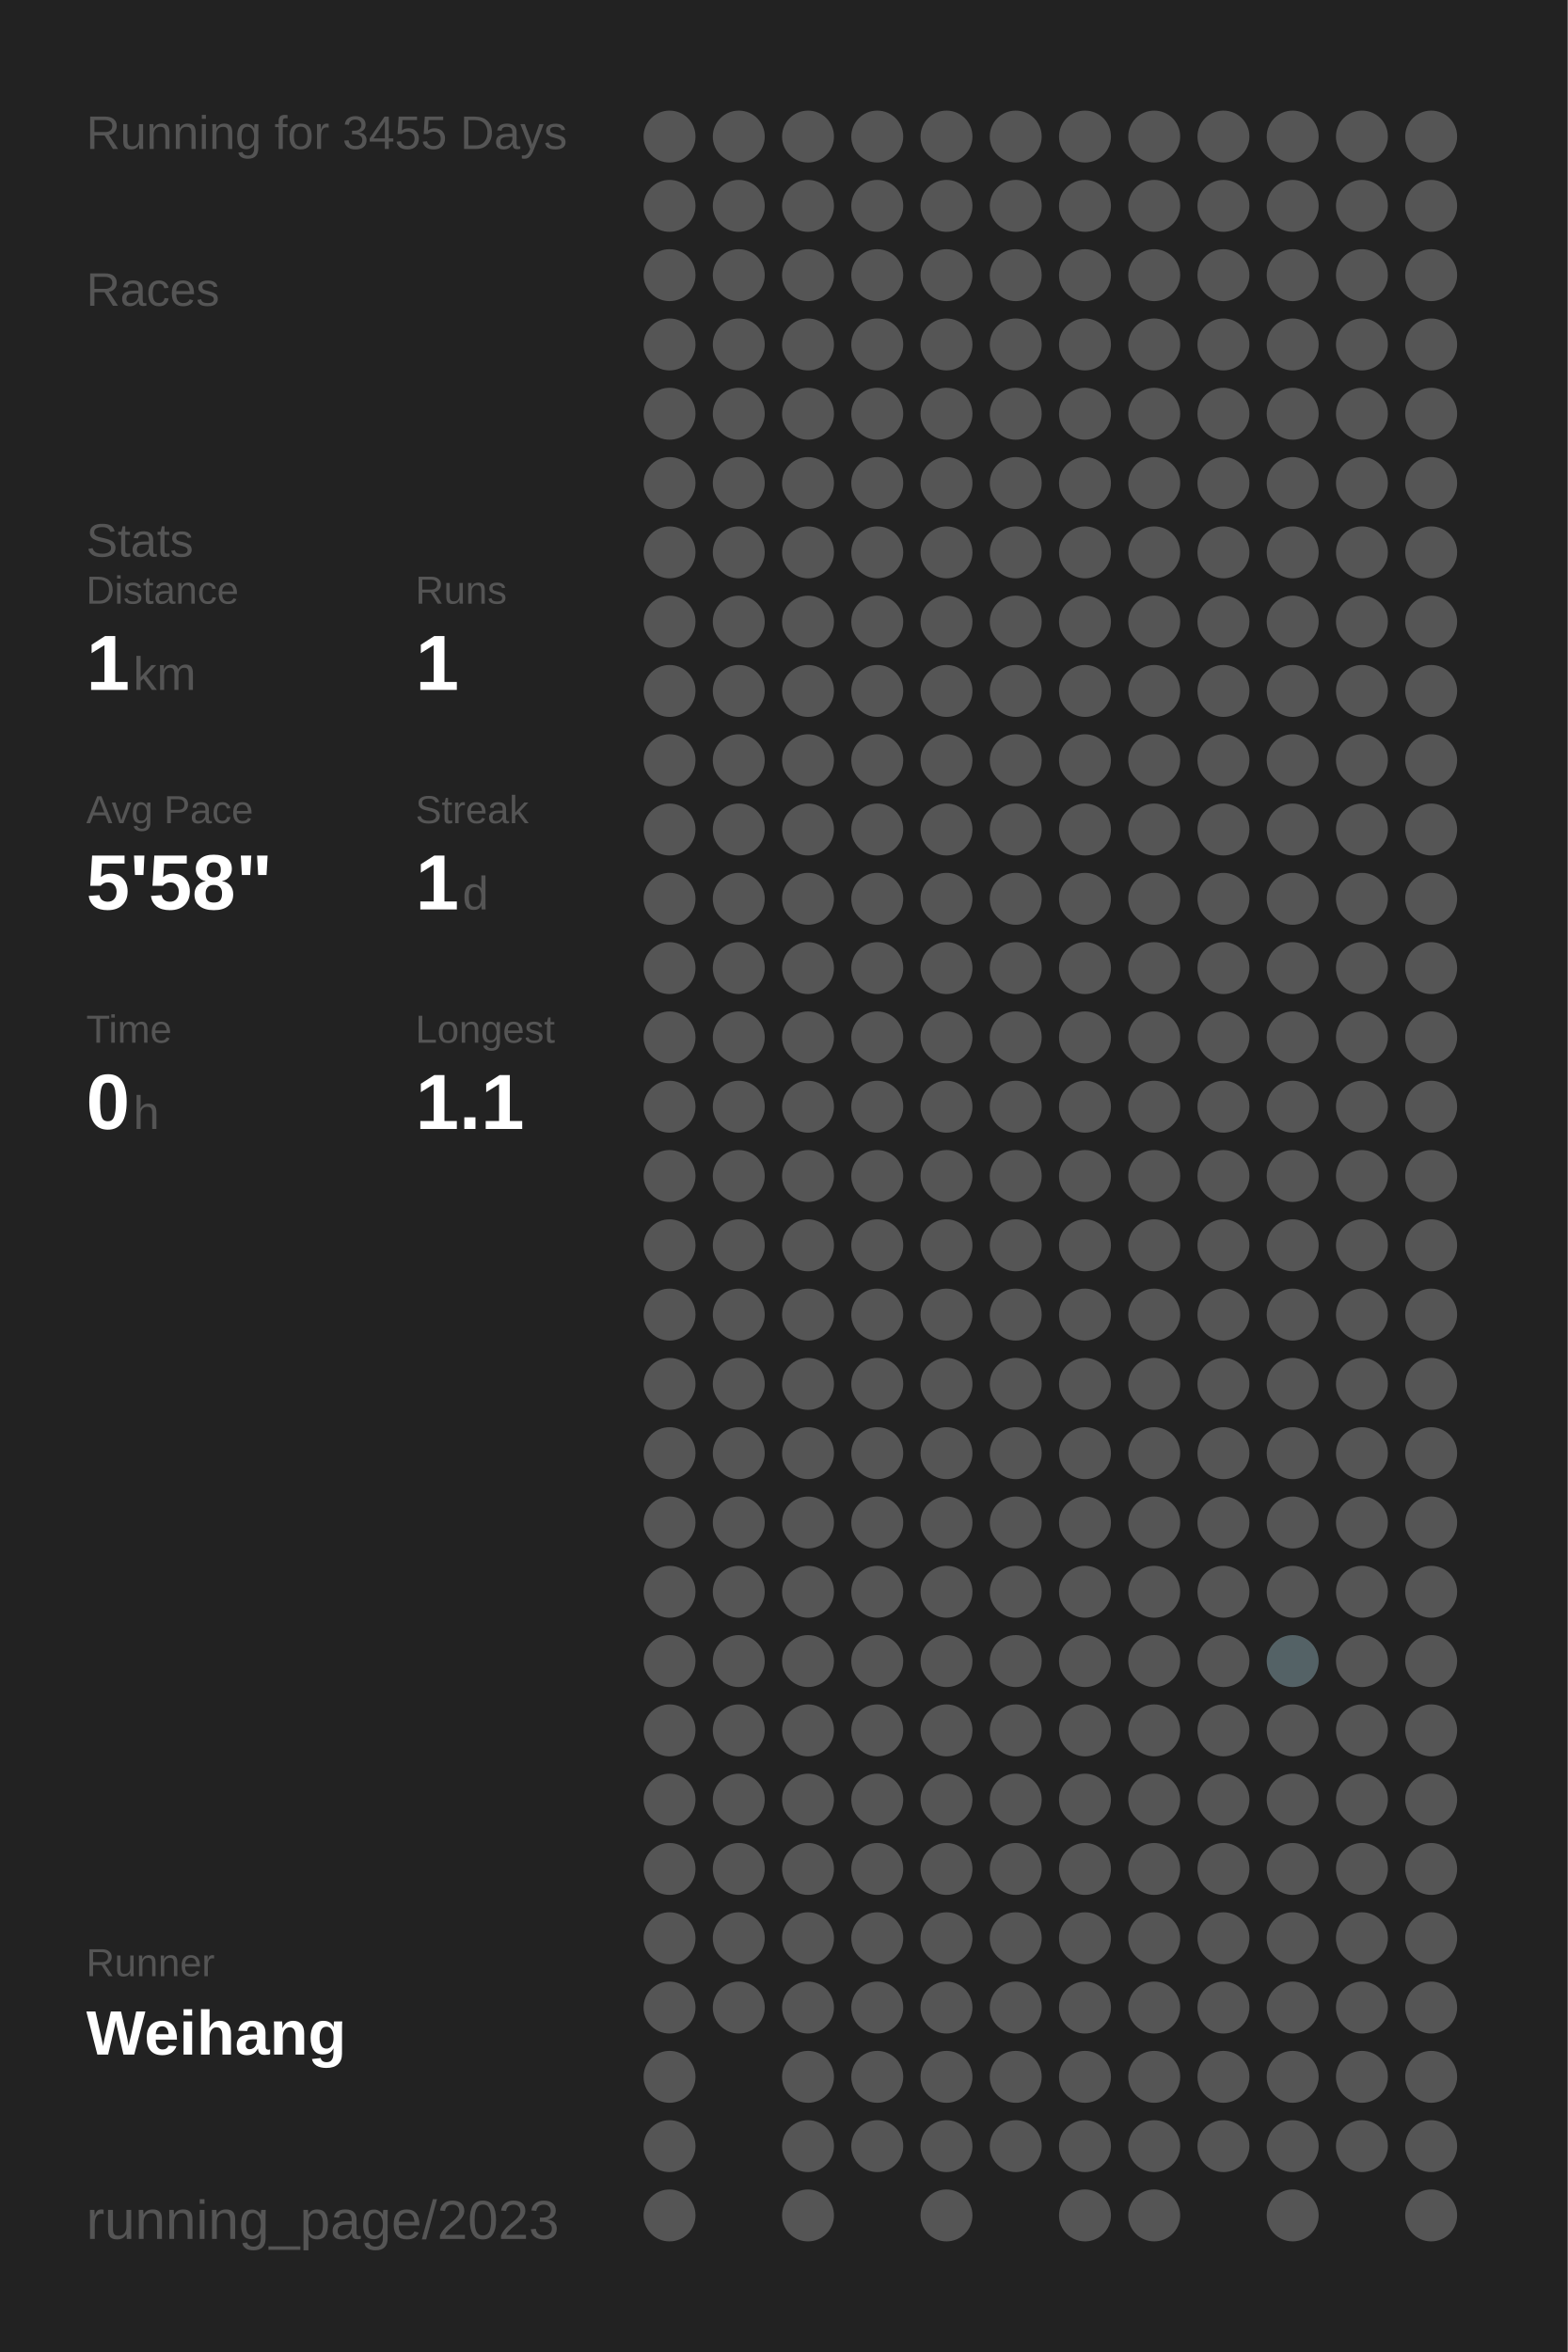
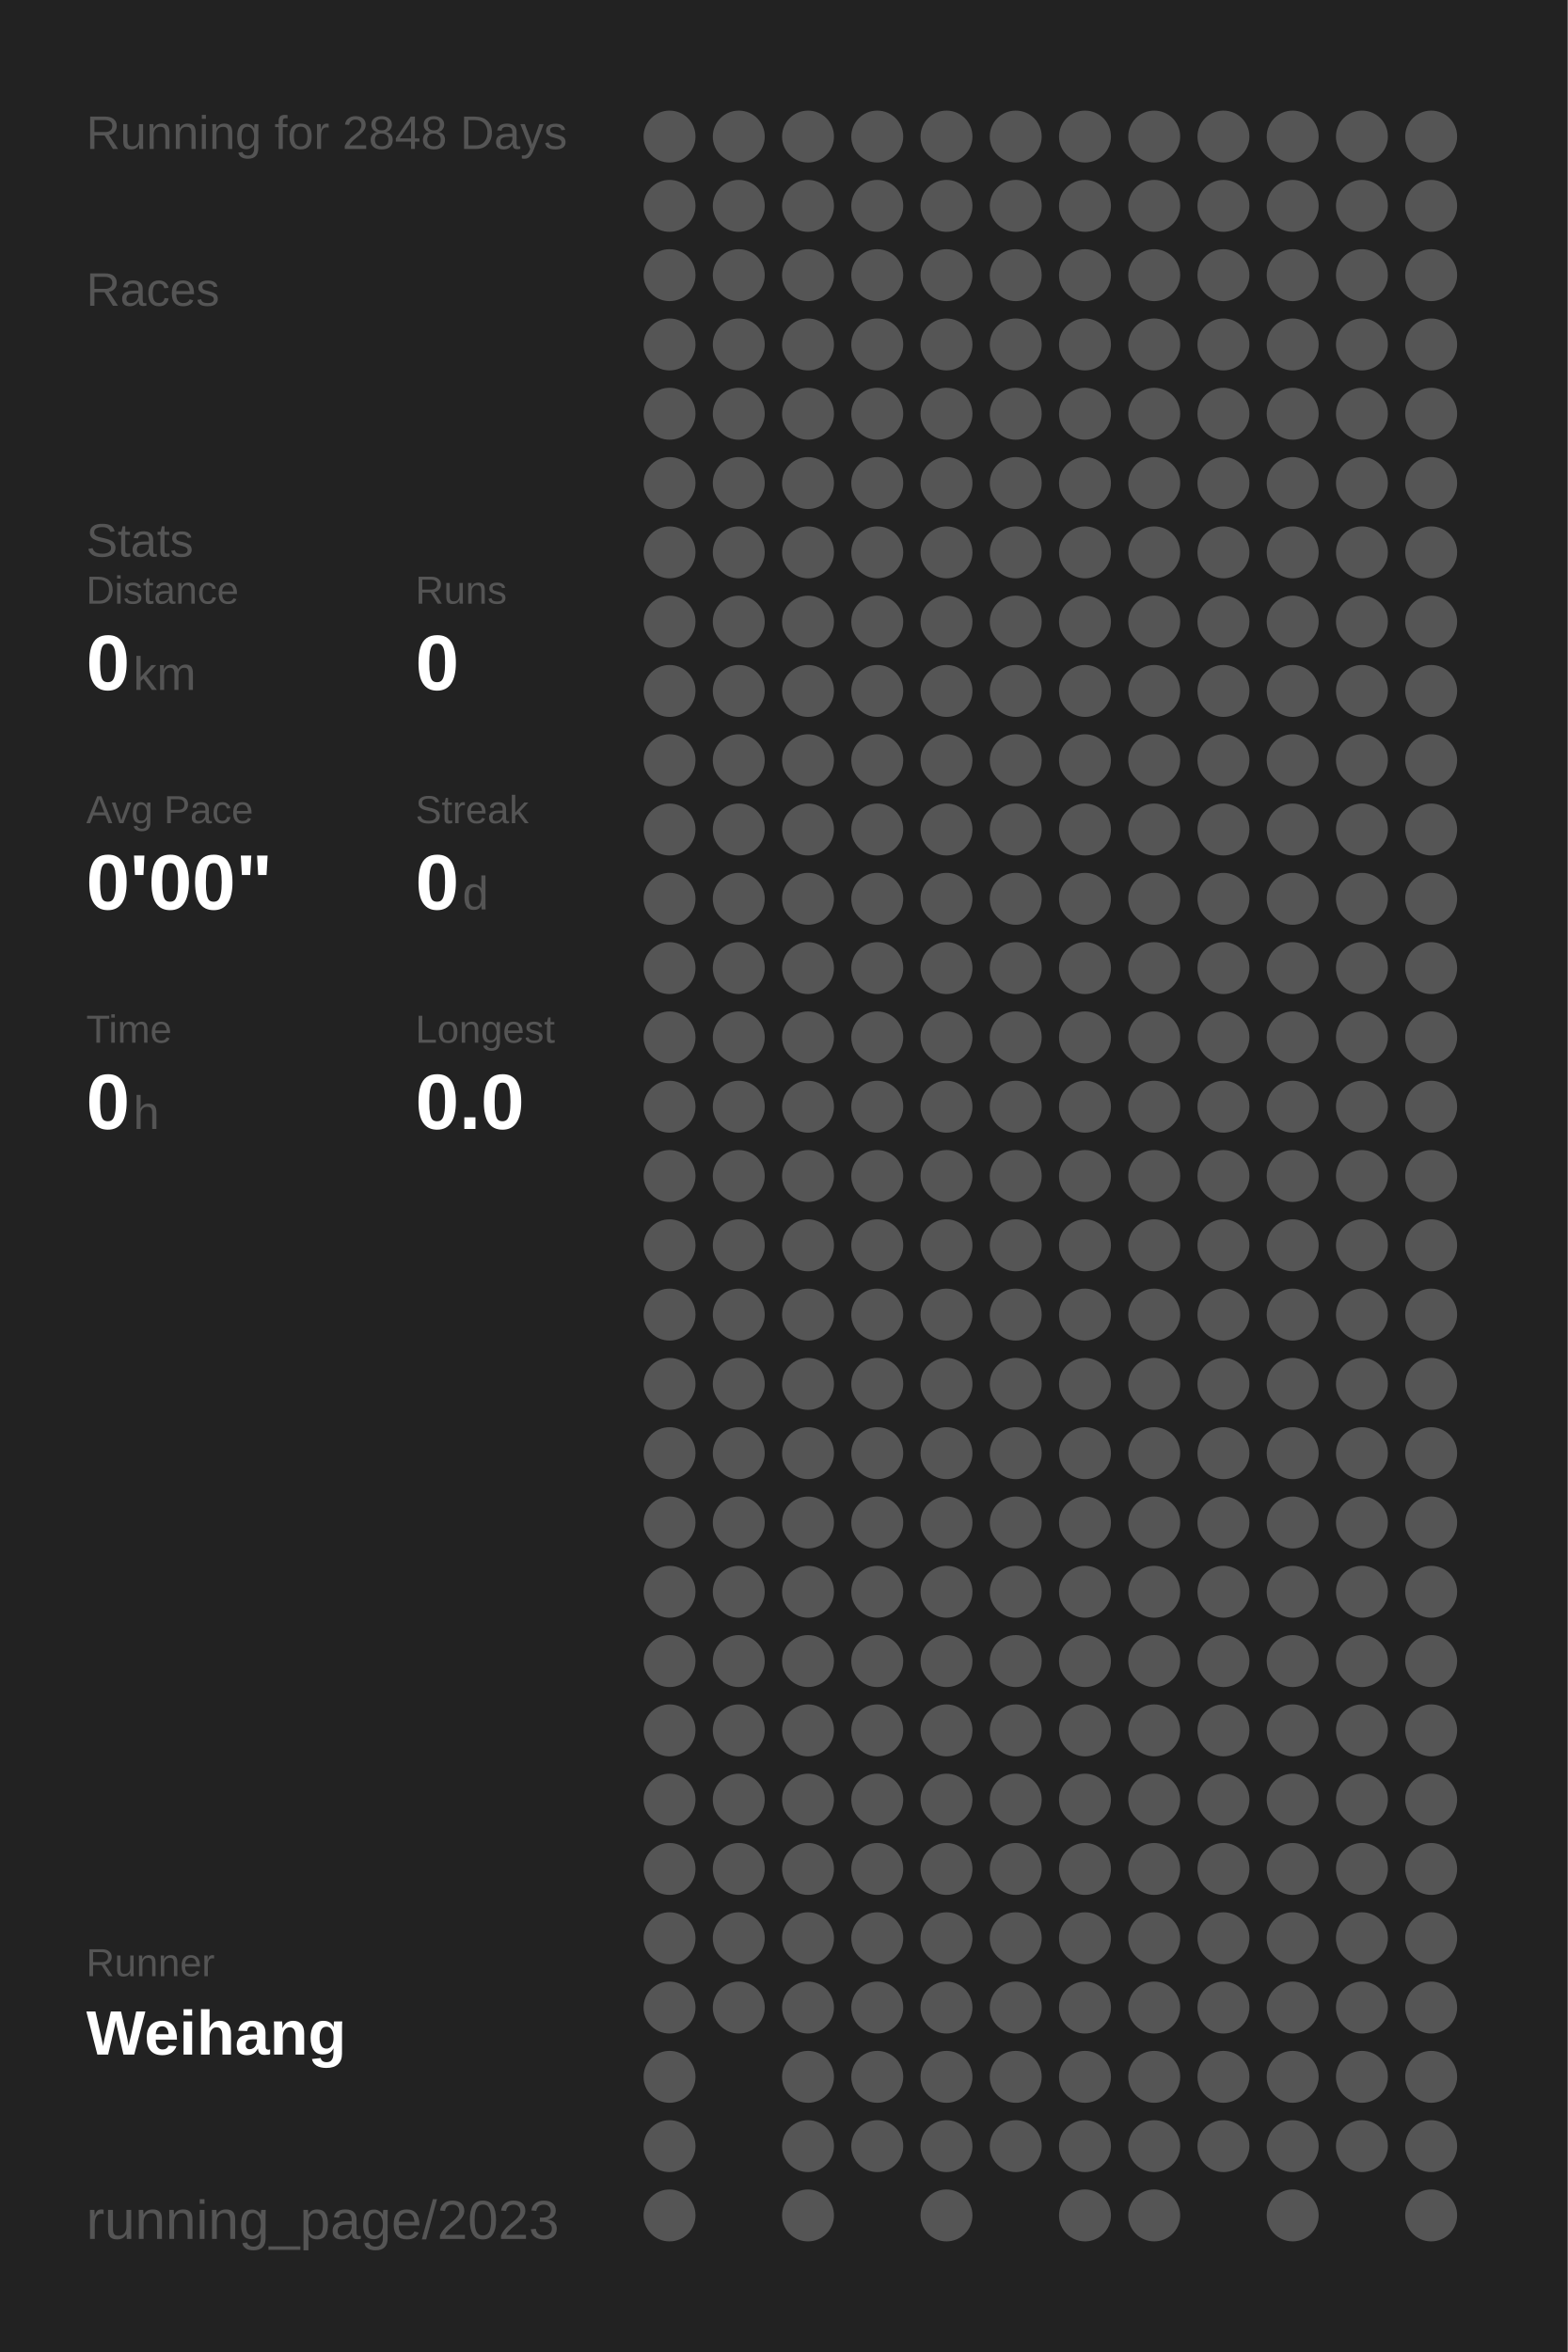
<svg xmlns="http://www.w3.org/2000/svg" baseProfile="full" height="300mm" version="1.1" viewBox="0,0,200,300" width="200mm">
  <defs />
  <rect fill="#222222" height="300" width="200" x="0" y="0" />
-   <text fill="#555555" style="font-size:6px; font-family:Arial;" x="11" y="19">Running for 3455 Days</text>
+   <text fill="#555555" style="font-size:6px; font-family:Arial;" x="11" y="19">Running for 2848 Days</text>
  <text fill="#555555" style="font-size:6px; font-family:Arial;" x="11" y="39">Races</text>
  <text fill="#555555" style="font-size:6px; font-family:Arial;" x="11" y="71">Stats</text>
  <text fill="#555555" style="font-size:5px; font-family:Arial;" x="11" y="77">Distance</text>
-   <text fill="#FFFFFF" style="font-size:10px; font-family:Arial; font-weight:bold;" x="11" y="88">1</text>
+   <text fill="#FFFFFF" style="font-size:10px; font-family:Arial; font-weight:bold;" x="11" y="88">0</text>
  <text fill="#555555" style="font-size:6px; font-family:Arial;" x="17" y="88">km</text>
  <text fill="#555555" style="font-size:5px; font-family:Arial;" x="53" y="77">Runs</text>
-   <text fill="#FFFFFF" style="font-size:10px; font-family:Arial; font-weight:bold;" x="53" y="88">1</text>
+   <text fill="#FFFFFF" style="font-size:10px; font-family:Arial; font-weight:bold;" x="53" y="88">0</text>
  <text fill="#555555" style="font-size:5px; font-family:Arial;" x="11" y="105">Avg Pace</text>
-   <text fill="#FFFFFF" style="font-size:10px; font-family:Arial; font-weight:bold;" x="11" y="116">5'58"</text>
+   <text fill="#FFFFFF" style="font-size:10px; font-family:Arial; font-weight:bold;" x="11" y="116">0'00"</text>
  <text fill="#555555" style="font-size:5px; font-family:Arial;" x="53" y="105">Streak</text>
-   <text fill="#FFFFFF" style="font-size:10px; font-family:Arial; font-weight:bold;" x="53" y="116">1</text>
+   <text fill="#FFFFFF" style="font-size:10px; font-family:Arial; font-weight:bold;" x="53" y="116">0</text>
  <text fill="#555555" style="font-size:6px; font-family:Arial;" x="59" y="116">d</text>
  <text fill="#555555" style="font-size:5px; font-family:Arial;" x="11" y="133">Time</text>
  <text fill="#FFFFFF" style="font-size:10px; font-family:Arial; font-weight:bold;" x="11" y="144">0</text>
  <text fill="#555555" style="font-size:6px; font-family:Arial;" x="17" y="144">h</text>
  <text fill="#555555" style="font-size:5px; font-family:Arial;" x="53" y="133">Longest</text>
-   <text fill="#FFFFFF" style="font-size:10px; font-family:Arial; font-weight:bold;" x="53" y="144">1.1</text>
+   <text fill="#FFFFFF" style="font-size:10px; font-family:Arial; font-weight:bold;" x="53" y="144">0.0</text>
  <text fill="#555555" style="font-size:5px; font-family:Arial;" x="11" y="252.065">Runner</text>
  <text fill="#FFFFFF" style="font-size:8px; font-family:Arial; font-weight:bold;" x="11" y="262.065">Weihang</text>
  <text fill="#555555" style="font-size:7px; font-family:Arial;" x="11" y="285.581">running_page/2023</text>
  <circle cx="85.417" cy="17.419" fill="#555555" r="3.312" />
  <circle cx="85.417" cy="26.258" fill="#555555" r="3.312" />
  <circle cx="85.417" cy="35.097" fill="#555555" r="3.312" />
  <circle cx="85.417" cy="43.935" fill="#555555" r="3.312" />
  <circle cx="85.417" cy="52.774" fill="#555555" r="3.312" />
  <circle cx="85.417" cy="61.613" fill="#555555" r="3.312" />
  <circle cx="85.417" cy="70.452" fill="#555555" r="3.312" />
  <circle cx="85.417" cy="79.29" fill="#555555" r="3.312" />
  <circle cx="85.417" cy="88.129" fill="#555555" r="3.312" />
  <circle cx="85.417" cy="96.968" fill="#555555" r="3.312" />
  <circle cx="85.417" cy="105.806" fill="#555555" r="3.312" />
  <circle cx="85.417" cy="114.645" fill="#555555" r="3.312" />
  <circle cx="85.417" cy="123.484" fill="#555555" r="3.312" />
  <circle cx="85.417" cy="132.323" fill="#555555" r="3.312" />
  <circle cx="85.417" cy="141.161" fill="#555555" r="3.312" />
  <circle cx="85.417" cy="150" fill="#555555" r="3.312" />
  <circle cx="85.417" cy="158.839" fill="#555555" r="3.312" />
  <circle cx="85.417" cy="167.677" fill="#555555" r="3.312" />
  <circle cx="85.417" cy="176.516" fill="#555555" r="3.312" />
  <circle cx="85.417" cy="185.355" fill="#555555" r="3.312" />
  <circle cx="85.417" cy="194.194" fill="#555555" r="3.312" />
  <circle cx="85.417" cy="203.032" fill="#555555" r="3.312" />
  <circle cx="85.417" cy="211.871" fill="#555555" r="3.312" />
  <circle cx="85.417" cy="220.71" fill="#555555" r="3.312" />
  <circle cx="85.417" cy="229.548" fill="#555555" r="3.312" />
  <circle cx="85.417" cy="238.387" fill="#555555" r="3.312" />
  <circle cx="85.417" cy="247.226" fill="#555555" r="3.312" />
  <circle cx="85.417" cy="256.065" fill="#555555" r="3.312" />
  <circle cx="85.417" cy="264.903" fill="#555555" r="3.312" />
  <circle cx="85.417" cy="273.742" fill="#555555" r="3.312" />
  <circle cx="85.417" cy="282.581" fill="#555555" r="3.312" />
  <circle cx="94.25" cy="17.419" fill="#555555" r="3.312" />
  <circle cx="94.25" cy="26.258" fill="#555555" r="3.312" />
  <circle cx="94.25" cy="35.097" fill="#555555" r="3.312" />
  <circle cx="94.25" cy="43.935" fill="#555555" r="3.312" />
  <circle cx="94.25" cy="52.774" fill="#555555" r="3.312" />
  <circle cx="94.25" cy="61.613" fill="#555555" r="3.312" />
  <circle cx="94.25" cy="70.452" fill="#555555" r="3.312" />
  <circle cx="94.25" cy="79.29" fill="#555555" r="3.312" />
  <circle cx="94.25" cy="88.129" fill="#555555" r="3.312" />
  <circle cx="94.25" cy="96.968" fill="#555555" r="3.312" />
  <circle cx="94.25" cy="105.806" fill="#555555" r="3.312" />
  <circle cx="94.25" cy="114.645" fill="#555555" r="3.312" />
  <circle cx="94.25" cy="123.484" fill="#555555" r="3.312" />
  <circle cx="94.25" cy="132.323" fill="#555555" r="3.312" />
  <circle cx="94.25" cy="141.161" fill="#555555" r="3.312" />
  <circle cx="94.25" cy="150" fill="#555555" r="3.312" />
  <circle cx="94.25" cy="158.839" fill="#555555" r="3.312" />
  <circle cx="94.25" cy="167.677" fill="#555555" r="3.312" />
  <circle cx="94.25" cy="176.516" fill="#555555" r="3.312" />
  <circle cx="94.25" cy="185.355" fill="#555555" r="3.312" />
  <circle cx="94.25" cy="194.194" fill="#555555" r="3.312" />
  <circle cx="94.25" cy="203.032" fill="#555555" r="3.312" />
  <circle cx="94.25" cy="211.871" fill="#555555" r="3.312" />
  <circle cx="94.25" cy="220.71" fill="#555555" r="3.312" />
  <circle cx="94.25" cy="229.548" fill="#555555" r="3.312" />
  <circle cx="94.25" cy="238.387" fill="#555555" r="3.312" />
  <circle cx="94.25" cy="247.226" fill="#555555" r="3.312" />
  <circle cx="94.25" cy="256.065" fill="#555555" r="3.312" />
  <circle cx="103.083" cy="17.419" fill="#555555" r="3.312" />
  <circle cx="103.083" cy="26.258" fill="#555555" r="3.312" />
  <circle cx="103.083" cy="35.097" fill="#555555" r="3.312" />
  <circle cx="103.083" cy="43.935" fill="#555555" r="3.312" />
  <circle cx="103.083" cy="52.774" fill="#555555" r="3.312" />
  <circle cx="103.083" cy="61.613" fill="#555555" r="3.312" />
  <circle cx="103.083" cy="70.452" fill="#555555" r="3.312" />
  <circle cx="103.083" cy="79.29" fill="#555555" r="3.312" />
  <circle cx="103.083" cy="88.129" fill="#555555" r="3.312" />
  <circle cx="103.083" cy="96.968" fill="#555555" r="3.312" />
  <circle cx="103.083" cy="105.806" fill="#555555" r="3.312" />
  <circle cx="103.083" cy="114.645" fill="#555555" r="3.312" />
  <circle cx="103.083" cy="123.484" fill="#555555" r="3.312" />
  <circle cx="103.083" cy="132.323" fill="#555555" r="3.312" />
  <circle cx="103.083" cy="141.161" fill="#555555" r="3.312" />
  <circle cx="103.083" cy="150" fill="#555555" r="3.312" />
  <circle cx="103.083" cy="158.839" fill="#555555" r="3.312" />
  <circle cx="103.083" cy="167.677" fill="#555555" r="3.312" />
  <circle cx="103.083" cy="176.516" fill="#555555" r="3.312" />
  <circle cx="103.083" cy="185.355" fill="#555555" r="3.312" />
  <circle cx="103.083" cy="194.194" fill="#555555" r="3.312" />
  <circle cx="103.083" cy="203.032" fill="#555555" r="3.312" />
  <circle cx="103.083" cy="211.871" fill="#555555" r="3.312" />
  <circle cx="103.083" cy="220.71" fill="#555555" r="3.312" />
  <circle cx="103.083" cy="229.548" fill="#555555" r="3.312" />
  <circle cx="103.083" cy="238.387" fill="#555555" r="3.312" />
  <circle cx="103.083" cy="247.226" fill="#555555" r="3.312" />
  <circle cx="103.083" cy="256.065" fill="#555555" r="3.312" />
  <circle cx="103.083" cy="264.903" fill="#555555" r="3.312" />
  <circle cx="103.083" cy="273.742" fill="#555555" r="3.312" />
  <circle cx="103.083" cy="282.581" fill="#555555" r="3.312" />
  <circle cx="111.917" cy="17.419" fill="#555555" r="3.312" />
  <circle cx="111.917" cy="26.258" fill="#555555" r="3.312" />
  <circle cx="111.917" cy="35.097" fill="#555555" r="3.312" />
  <circle cx="111.917" cy="43.935" fill="#555555" r="3.312" />
  <circle cx="111.917" cy="52.774" fill="#555555" r="3.312" />
  <circle cx="111.917" cy="61.613" fill="#555555" r="3.312" />
  <circle cx="111.917" cy="70.452" fill="#555555" r="3.312" />
  <circle cx="111.917" cy="79.29" fill="#555555" r="3.312" />
  <circle cx="111.917" cy="88.129" fill="#555555" r="3.312" />
  <circle cx="111.917" cy="96.968" fill="#555555" r="3.312" />
  <circle cx="111.917" cy="105.806" fill="#555555" r="3.312" />
  <circle cx="111.917" cy="114.645" fill="#555555" r="3.312" />
  <circle cx="111.917" cy="123.484" fill="#555555" r="3.312" />
  <circle cx="111.917" cy="132.323" fill="#555555" r="3.312" />
  <circle cx="111.917" cy="141.161" fill="#555555" r="3.312" />
  <circle cx="111.917" cy="150" fill="#555555" r="3.312" />
  <circle cx="111.917" cy="158.839" fill="#555555" r="3.312" />
  <circle cx="111.917" cy="167.677" fill="#555555" r="3.312" />
  <circle cx="111.917" cy="176.516" fill="#555555" r="3.312" />
  <circle cx="111.917" cy="185.355" fill="#555555" r="3.312" />
  <circle cx="111.917" cy="194.194" fill="#555555" r="3.312" />
  <circle cx="111.917" cy="203.032" fill="#555555" r="3.312" />
  <circle cx="111.917" cy="211.871" fill="#555555" r="3.312" />
  <circle cx="111.917" cy="220.71" fill="#555555" r="3.312" />
  <circle cx="111.917" cy="229.548" fill="#555555" r="3.312" />
  <circle cx="111.917" cy="238.387" fill="#555555" r="3.312" />
  <circle cx="111.917" cy="247.226" fill="#555555" r="3.312" />
  <circle cx="111.917" cy="256.065" fill="#555555" r="3.312" />
  <circle cx="111.917" cy="264.903" fill="#555555" r="3.312" />
  <circle cx="111.917" cy="273.742" fill="#555555" r="3.312" />
  <circle cx="120.75" cy="17.419" fill="#555555" r="3.312" />
  <circle cx="120.75" cy="26.258" fill="#555555" r="3.312" />
  <circle cx="120.75" cy="35.097" fill="#555555" r="3.312" />
  <circle cx="120.75" cy="43.935" fill="#555555" r="3.312" />
  <circle cx="120.75" cy="52.774" fill="#555555" r="3.312" />
  <circle cx="120.75" cy="61.613" fill="#555555" r="3.312" />
  <circle cx="120.75" cy="70.452" fill="#555555" r="3.312" />
  <circle cx="120.75" cy="79.29" fill="#555555" r="3.312" />
  <circle cx="120.75" cy="88.129" fill="#555555" r="3.312" />
  <circle cx="120.75" cy="96.968" fill="#555555" r="3.312" />
  <circle cx="120.75" cy="105.806" fill="#555555" r="3.312" />
  <circle cx="120.75" cy="114.645" fill="#555555" r="3.312" />
  <circle cx="120.75" cy="123.484" fill="#555555" r="3.312" />
  <circle cx="120.75" cy="132.323" fill="#555555" r="3.312" />
  <circle cx="120.75" cy="141.161" fill="#555555" r="3.312" />
  <circle cx="120.75" cy="150" fill="#555555" r="3.312" />
  <circle cx="120.75" cy="158.839" fill="#555555" r="3.312" />
  <circle cx="120.75" cy="167.677" fill="#555555" r="3.312" />
  <circle cx="120.75" cy="176.516" fill="#555555" r="3.312" />
  <circle cx="120.75" cy="185.355" fill="#555555" r="3.312" />
  <circle cx="120.75" cy="194.194" fill="#555555" r="3.312" />
  <circle cx="120.75" cy="203.032" fill="#555555" r="3.312" />
  <circle cx="120.75" cy="211.871" fill="#555555" r="3.312" />
  <circle cx="120.75" cy="220.71" fill="#555555" r="3.312" />
  <circle cx="120.75" cy="229.548" fill="#555555" r="3.312" />
  <circle cx="120.75" cy="238.387" fill="#555555" r="3.312" />
  <circle cx="120.75" cy="247.226" fill="#555555" r="3.312" />
  <circle cx="120.75" cy="256.065" fill="#555555" r="3.312" />
  <circle cx="120.75" cy="264.903" fill="#555555" r="3.312" />
  <circle cx="120.75" cy="273.742" fill="#555555" r="3.312" />
  <circle cx="120.75" cy="282.581" fill="#555555" r="3.312" />
  <circle cx="129.583" cy="17.419" fill="#555555" r="3.312" />
  <circle cx="129.583" cy="26.258" fill="#555555" r="3.312" />
  <circle cx="129.583" cy="35.097" fill="#555555" r="3.312" />
  <circle cx="129.583" cy="43.935" fill="#555555" r="3.312" />
  <circle cx="129.583" cy="52.774" fill="#555555" r="3.312" />
  <circle cx="129.583" cy="61.613" fill="#555555" r="3.312" />
  <circle cx="129.583" cy="70.452" fill="#555555" r="3.312" />
  <circle cx="129.583" cy="79.29" fill="#555555" r="3.312" />
  <circle cx="129.583" cy="88.129" fill="#555555" r="3.312" />
  <circle cx="129.583" cy="96.968" fill="#555555" r="3.312" />
  <circle cx="129.583" cy="105.806" fill="#555555" r="3.312" />
  <circle cx="129.583" cy="114.645" fill="#555555" r="3.312" />
  <circle cx="129.583" cy="123.484" fill="#555555" r="3.312" />
  <circle cx="129.583" cy="132.323" fill="#555555" r="3.312" />
  <circle cx="129.583" cy="141.161" fill="#555555" r="3.312" />
  <circle cx="129.583" cy="150" fill="#555555" r="3.312" />
  <circle cx="129.583" cy="158.839" fill="#555555" r="3.312" />
  <circle cx="129.583" cy="167.677" fill="#555555" r="3.312" />
  <circle cx="129.583" cy="176.516" fill="#555555" r="3.312" />
  <circle cx="129.583" cy="185.355" fill="#555555" r="3.312" />
  <circle cx="129.583" cy="194.194" fill="#555555" r="3.312" />
  <circle cx="129.583" cy="203.032" fill="#555555" r="3.312" />
  <circle cx="129.583" cy="211.871" fill="#555555" r="3.312" />
  <circle cx="129.583" cy="220.71" fill="#555555" r="3.312" />
  <circle cx="129.583" cy="229.548" fill="#555555" r="3.312" />
  <circle cx="129.583" cy="238.387" fill="#555555" r="3.312" />
  <circle cx="129.583" cy="247.226" fill="#555555" r="3.312" />
  <circle cx="129.583" cy="256.065" fill="#555555" r="3.312" />
  <circle cx="129.583" cy="264.903" fill="#555555" r="3.312" />
  <circle cx="129.583" cy="273.742" fill="#555555" r="3.312" />
  <circle cx="138.417" cy="17.419" fill="#555555" r="3.312" />
  <circle cx="138.417" cy="26.258" fill="#555555" r="3.312" />
  <circle cx="138.417" cy="35.097" fill="#555555" r="3.312" />
  <circle cx="138.417" cy="43.935" fill="#555555" r="3.312" />
  <circle cx="138.417" cy="52.774" fill="#555555" r="3.312" />
  <circle cx="138.417" cy="61.613" fill="#555555" r="3.312" />
  <circle cx="138.417" cy="70.452" fill="#555555" r="3.312" />
  <circle cx="138.417" cy="79.29" fill="#555555" r="3.312" />
  <circle cx="138.417" cy="88.129" fill="#555555" r="3.312" />
  <circle cx="138.417" cy="96.968" fill="#555555" r="3.312" />
  <circle cx="138.417" cy="105.806" fill="#555555" r="3.312" />
  <circle cx="138.417" cy="114.645" fill="#555555" r="3.312" />
  <circle cx="138.417" cy="123.484" fill="#555555" r="3.312" />
  <circle cx="138.417" cy="132.323" fill="#555555" r="3.312" />
  <circle cx="138.417" cy="141.161" fill="#555555" r="3.312" />
  <circle cx="138.417" cy="150" fill="#555555" r="3.312" />
  <circle cx="138.417" cy="158.839" fill="#555555" r="3.312" />
  <circle cx="138.417" cy="167.677" fill="#555555" r="3.312" />
  <circle cx="138.417" cy="176.516" fill="#555555" r="3.312" />
  <circle cx="138.417" cy="185.355" fill="#555555" r="3.312" />
  <circle cx="138.417" cy="194.194" fill="#555555" r="3.312" />
  <circle cx="138.417" cy="203.032" fill="#555555" r="3.312" />
  <circle cx="138.417" cy="211.871" fill="#555555" r="3.312" />
  <circle cx="138.417" cy="220.71" fill="#555555" r="3.312" />
  <circle cx="138.417" cy="229.548" fill="#555555" r="3.312" />
  <circle cx="138.417" cy="238.387" fill="#555555" r="3.312" />
  <circle cx="138.417" cy="247.226" fill="#555555" r="3.312" />
  <circle cx="138.417" cy="256.065" fill="#555555" r="3.312" />
  <circle cx="138.417" cy="264.903" fill="#555555" r="3.312" />
  <circle cx="138.417" cy="273.742" fill="#555555" r="3.312" />
  <circle cx="138.417" cy="282.581" fill="#555555" r="3.312" />
  <circle cx="147.25" cy="17.419" fill="#555555" r="3.312" />
  <circle cx="147.25" cy="26.258" fill="#555555" r="3.312" />
  <circle cx="147.25" cy="35.097" fill="#555555" r="3.312" />
  <circle cx="147.25" cy="43.935" fill="#555555" r="3.312" />
  <circle cx="147.25" cy="52.774" fill="#555555" r="3.312" />
  <circle cx="147.25" cy="61.613" fill="#555555" r="3.312" />
  <circle cx="147.25" cy="70.452" fill="#555555" r="3.312" />
  <circle cx="147.25" cy="79.29" fill="#555555" r="3.312" />
  <circle cx="147.25" cy="88.129" fill="#555555" r="3.312" />
  <circle cx="147.25" cy="96.968" fill="#555555" r="3.312" />
  <circle cx="147.25" cy="105.806" fill="#555555" r="3.312" />
  <circle cx="147.25" cy="114.645" fill="#555555" r="3.312" />
  <circle cx="147.25" cy="123.484" fill="#555555" r="3.312" />
  <circle cx="147.25" cy="132.323" fill="#555555" r="3.312" />
  <circle cx="147.25" cy="141.161" fill="#555555" r="3.312" />
  <circle cx="147.25" cy="150" fill="#555555" r="3.312" />
  <circle cx="147.25" cy="158.839" fill="#555555" r="3.312" />
  <circle cx="147.25" cy="167.677" fill="#555555" r="3.312" />
  <circle cx="147.25" cy="176.516" fill="#555555" r="3.312" />
  <circle cx="147.25" cy="185.355" fill="#555555" r="3.312" />
  <circle cx="147.25" cy="194.194" fill="#555555" r="3.312" />
  <circle cx="147.25" cy="203.032" fill="#555555" r="3.312" />
  <circle cx="147.25" cy="211.871" fill="#555555" r="3.312" />
  <circle cx="147.25" cy="220.71" fill="#555555" r="3.312" />
  <circle cx="147.25" cy="229.548" fill="#555555" r="3.312" />
  <circle cx="147.25" cy="238.387" fill="#555555" r="3.312" />
  <circle cx="147.25" cy="247.226" fill="#555555" r="3.312" />
  <circle cx="147.25" cy="256.065" fill="#555555" r="3.312" />
  <circle cx="147.25" cy="264.903" fill="#555555" r="3.312" />
  <circle cx="147.25" cy="273.742" fill="#555555" r="3.312" />
  <circle cx="147.25" cy="282.581" fill="#555555" r="3.312" />
  <circle cx="156.083" cy="17.419" fill="#555555" r="3.312" />
  <circle cx="156.083" cy="26.258" fill="#555555" r="3.312" />
  <circle cx="156.083" cy="35.097" fill="#555555" r="3.312" />
  <circle cx="156.083" cy="43.935" fill="#555555" r="3.312" />
  <circle cx="156.083" cy="52.774" fill="#555555" r="3.312" />
  <circle cx="156.083" cy="61.613" fill="#555555" r="3.312" />
  <circle cx="156.083" cy="70.452" fill="#555555" r="3.312" />
  <circle cx="156.083" cy="79.29" fill="#555555" r="3.312" />
  <circle cx="156.083" cy="88.129" fill="#555555" r="3.312" />
  <circle cx="156.083" cy="96.968" fill="#555555" r="3.312" />
  <circle cx="156.083" cy="105.806" fill="#555555" r="3.312" />
  <circle cx="156.083" cy="114.645" fill="#555555" r="3.312" />
  <circle cx="156.083" cy="123.484" fill="#555555" r="3.312" />
  <circle cx="156.083" cy="132.323" fill="#555555" r="3.312" />
  <circle cx="156.083" cy="141.161" fill="#555555" r="3.312" />
  <circle cx="156.083" cy="150" fill="#555555" r="3.312" />
  <circle cx="156.083" cy="158.839" fill="#555555" r="3.312" />
  <circle cx="156.083" cy="167.677" fill="#555555" r="3.312" />
  <circle cx="156.083" cy="176.516" fill="#555555" r="3.312" />
  <circle cx="156.083" cy="185.355" fill="#555555" r="3.312" />
  <circle cx="156.083" cy="194.194" fill="#555555" r="3.312" />
  <circle cx="156.083" cy="203.032" fill="#555555" r="3.312" />
  <circle cx="156.083" cy="211.871" fill="#555555" r="3.312" />
  <circle cx="156.083" cy="220.71" fill="#555555" r="3.312" />
  <circle cx="156.083" cy="229.548" fill="#555555" r="3.312" />
  <circle cx="156.083" cy="238.387" fill="#555555" r="3.312" />
  <circle cx="156.083" cy="247.226" fill="#555555" r="3.312" />
  <circle cx="156.083" cy="256.065" fill="#555555" r="3.312" />
  <circle cx="156.083" cy="264.903" fill="#555555" r="3.312" />
  <circle cx="156.083" cy="273.742" fill="#555555" r="3.312" />
  <circle cx="164.917" cy="17.419" fill="#555555" r="3.312" />
  <circle cx="164.917" cy="26.258" fill="#555555" r="3.312" />
  <circle cx="164.917" cy="35.097" fill="#555555" r="3.312" />
  <circle cx="164.917" cy="43.935" fill="#555555" r="3.312" />
  <circle cx="164.917" cy="52.774" fill="#555555" r="3.312" />
  <circle cx="164.917" cy="61.613" fill="#555555" r="3.312" />
  <circle cx="164.917" cy="70.452" fill="#555555" r="3.312" />
  <circle cx="164.917" cy="79.29" fill="#555555" r="3.312" />
  <circle cx="164.917" cy="88.129" fill="#555555" r="3.312" />
  <circle cx="164.917" cy="96.968" fill="#555555" r="3.312" />
  <circle cx="164.917" cy="105.806" fill="#555555" r="3.312" />
  <circle cx="164.917" cy="114.645" fill="#555555" r="3.312" />
  <circle cx="164.917" cy="123.484" fill="#555555" r="3.312" />
  <circle cx="164.917" cy="132.323" fill="#555555" r="3.312" />
  <circle cx="164.917" cy="141.161" fill="#555555" r="3.312" />
  <circle cx="164.917" cy="150" fill="#555555" r="3.312" />
  <circle cx="164.917" cy="158.839" fill="#555555" r="3.312" />
  <circle cx="164.917" cy="167.677" fill="#555555" r="3.312" />
  <circle cx="164.917" cy="176.516" fill="#555555" r="3.312" />
  <circle cx="164.917" cy="185.355" fill="#555555" r="3.312" />
  <circle cx="164.917" cy="194.194" fill="#555555" r="3.312" />
  <circle cx="164.917" cy="203.032" fill="#555555" r="3.312" />
-   <circle cx="164.917" cy="211.871" fill="#546266" r="3.312" />
+   <circle cx="164.917" cy="211.871" fill="#555555" r="3.312" />
  <circle cx="164.917" cy="220.71" fill="#555555" r="3.312" />
  <circle cx="164.917" cy="229.548" fill="#555555" r="3.312" />
  <circle cx="164.917" cy="238.387" fill="#555555" r="3.312" />
  <circle cx="164.917" cy="247.226" fill="#555555" r="3.312" />
  <circle cx="164.917" cy="256.065" fill="#555555" r="3.312" />
  <circle cx="164.917" cy="264.903" fill="#555555" r="3.312" />
  <circle cx="164.917" cy="273.742" fill="#555555" r="3.312" />
  <circle cx="164.917" cy="282.581" fill="#555555" r="3.312" />
  <circle cx="173.75" cy="17.419" fill="#555555" r="3.312" />
  <circle cx="173.75" cy="26.258" fill="#555555" r="3.312" />
  <circle cx="173.75" cy="35.097" fill="#555555" r="3.312" />
  <circle cx="173.75" cy="43.935" fill="#555555" r="3.312" />
  <circle cx="173.75" cy="52.774" fill="#555555" r="3.312" />
  <circle cx="173.75" cy="61.613" fill="#555555" r="3.312" />
  <circle cx="173.75" cy="70.452" fill="#555555" r="3.312" />
  <circle cx="173.75" cy="79.29" fill="#555555" r="3.312" />
  <circle cx="173.75" cy="88.129" fill="#555555" r="3.312" />
  <circle cx="173.75" cy="96.968" fill="#555555" r="3.312" />
  <circle cx="173.75" cy="105.806" fill="#555555" r="3.312" />
  <circle cx="173.75" cy="114.645" fill="#555555" r="3.312" />
  <circle cx="173.75" cy="123.484" fill="#555555" r="3.312" />
  <circle cx="173.75" cy="132.323" fill="#555555" r="3.312" />
  <circle cx="173.75" cy="141.161" fill="#555555" r="3.312" />
  <circle cx="173.75" cy="150" fill="#555555" r="3.312" />
  <circle cx="173.75" cy="158.839" fill="#555555" r="3.312" />
  <circle cx="173.75" cy="167.677" fill="#555555" r="3.312" />
  <circle cx="173.75" cy="176.516" fill="#555555" r="3.312" />
  <circle cx="173.75" cy="185.355" fill="#555555" r="3.312" />
  <circle cx="173.75" cy="194.194" fill="#555555" r="3.312" />
  <circle cx="173.75" cy="203.032" fill="#555555" r="3.312" />
  <circle cx="173.75" cy="211.871" fill="#555555" r="3.312" />
  <circle cx="173.75" cy="220.71" fill="#555555" r="3.312" />
  <circle cx="173.75" cy="229.548" fill="#555555" r="3.312" />
  <circle cx="173.75" cy="238.387" fill="#555555" r="3.312" />
  <circle cx="173.75" cy="247.226" fill="#555555" r="3.312" />
  <circle cx="173.75" cy="256.065" fill="#555555" r="3.312" />
  <circle cx="173.75" cy="264.903" fill="#555555" r="3.312" />
  <circle cx="173.75" cy="273.742" fill="#555555" r="3.312" />
  <circle cx="182.583" cy="17.419" fill="#555555" r="3.312" />
  <circle cx="182.583" cy="26.258" fill="#555555" r="3.312" />
  <circle cx="182.583" cy="35.097" fill="#555555" r="3.312" />
  <circle cx="182.583" cy="43.935" fill="#555555" r="3.312" />
  <circle cx="182.583" cy="52.774" fill="#555555" r="3.312" />
  <circle cx="182.583" cy="61.613" fill="#555555" r="3.312" />
  <circle cx="182.583" cy="70.452" fill="#555555" r="3.312" />
  <circle cx="182.583" cy="79.29" fill="#555555" r="3.312" />
  <circle cx="182.583" cy="88.129" fill="#555555" r="3.312" />
  <circle cx="182.583" cy="96.968" fill="#555555" r="3.312" />
  <circle cx="182.583" cy="105.806" fill="#555555" r="3.312" />
  <circle cx="182.583" cy="114.645" fill="#555555" r="3.312" />
  <circle cx="182.583" cy="123.484" fill="#555555" r="3.312" />
  <circle cx="182.583" cy="132.323" fill="#555555" r="3.312" />
  <circle cx="182.583" cy="141.161" fill="#555555" r="3.312" />
  <circle cx="182.583" cy="150" fill="#555555" r="3.312" />
  <circle cx="182.583" cy="158.839" fill="#555555" r="3.312" />
  <circle cx="182.583" cy="167.677" fill="#555555" r="3.312" />
  <circle cx="182.583" cy="176.516" fill="#555555" r="3.312" />
  <circle cx="182.583" cy="185.355" fill="#555555" r="3.312" />
  <circle cx="182.583" cy="194.194" fill="#555555" r="3.312" />
  <circle cx="182.583" cy="203.032" fill="#555555" r="3.312" />
  <circle cx="182.583" cy="211.871" fill="#555555" r="3.312" />
  <circle cx="182.583" cy="220.71" fill="#555555" r="3.312" />
  <circle cx="182.583" cy="229.548" fill="#555555" r="3.312" />
  <circle cx="182.583" cy="238.387" fill="#555555" r="3.312" />
  <circle cx="182.583" cy="247.226" fill="#555555" r="3.312" />
  <circle cx="182.583" cy="256.065" fill="#555555" r="3.312" />
  <circle cx="182.583" cy="264.903" fill="#555555" r="3.312" />
  <circle cx="182.583" cy="273.742" fill="#555555" r="3.312" />
  <circle cx="182.583" cy="282.581" fill="#555555" r="3.312" />
</svg>
